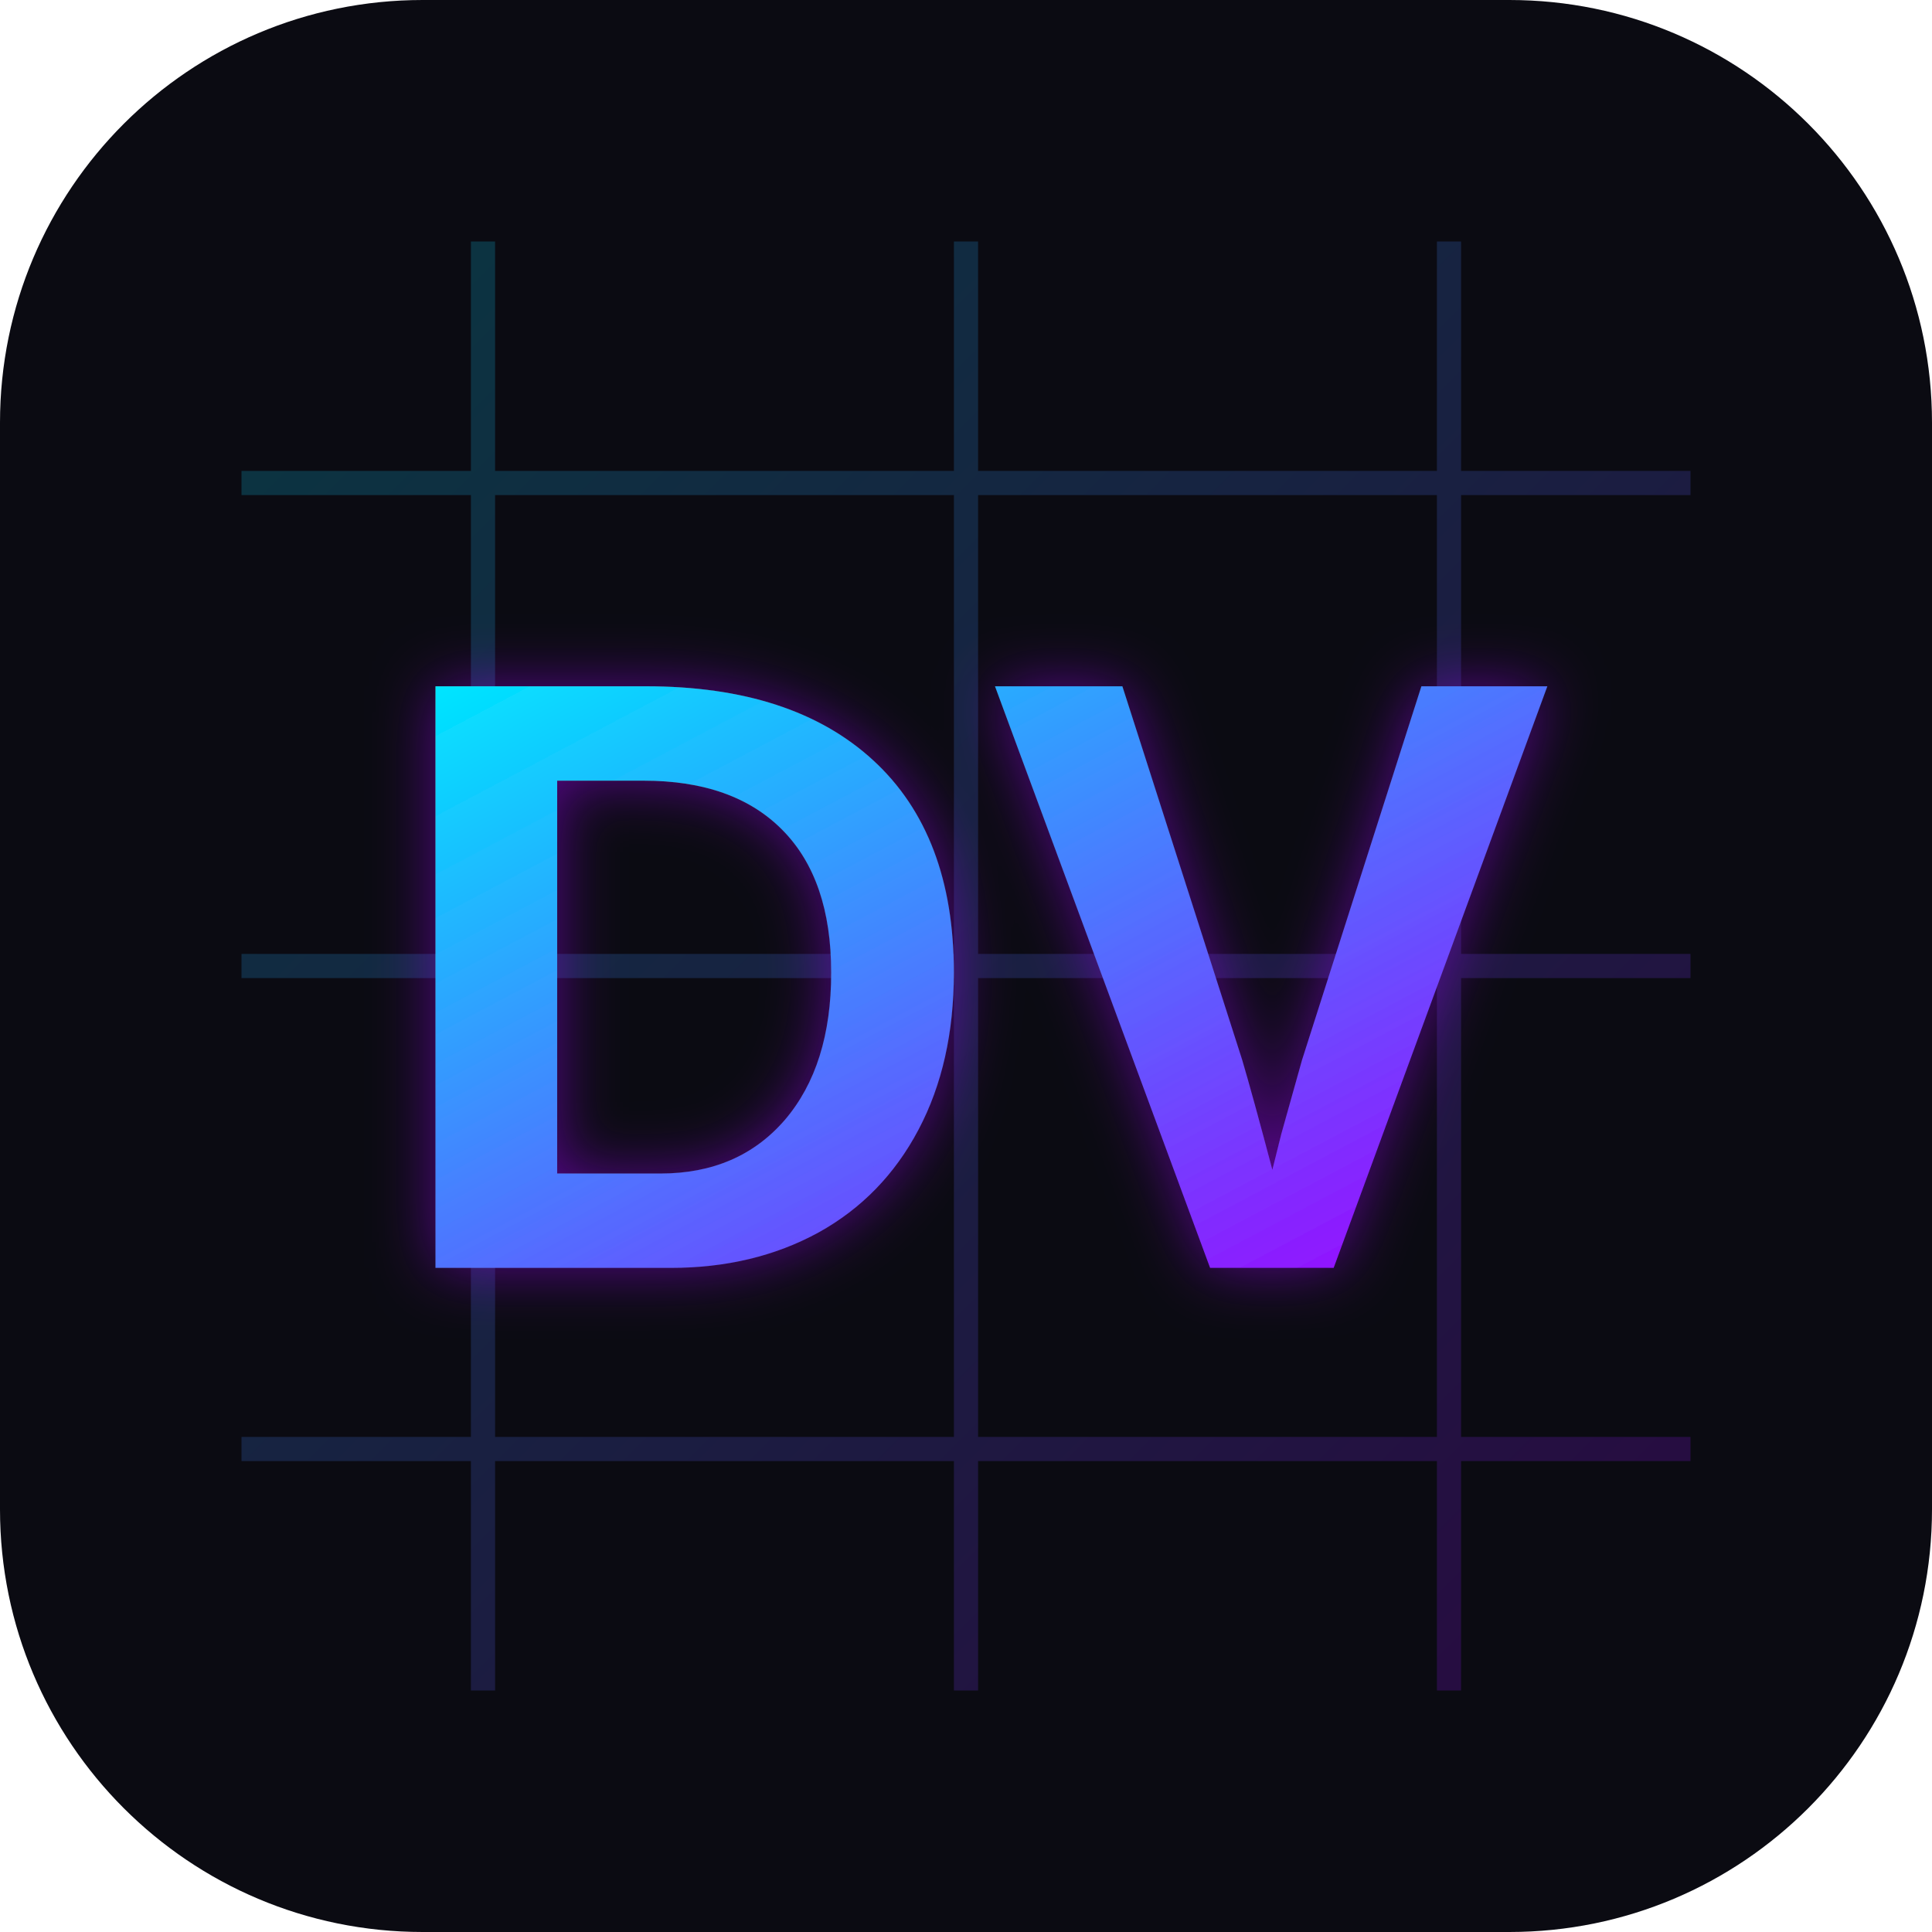
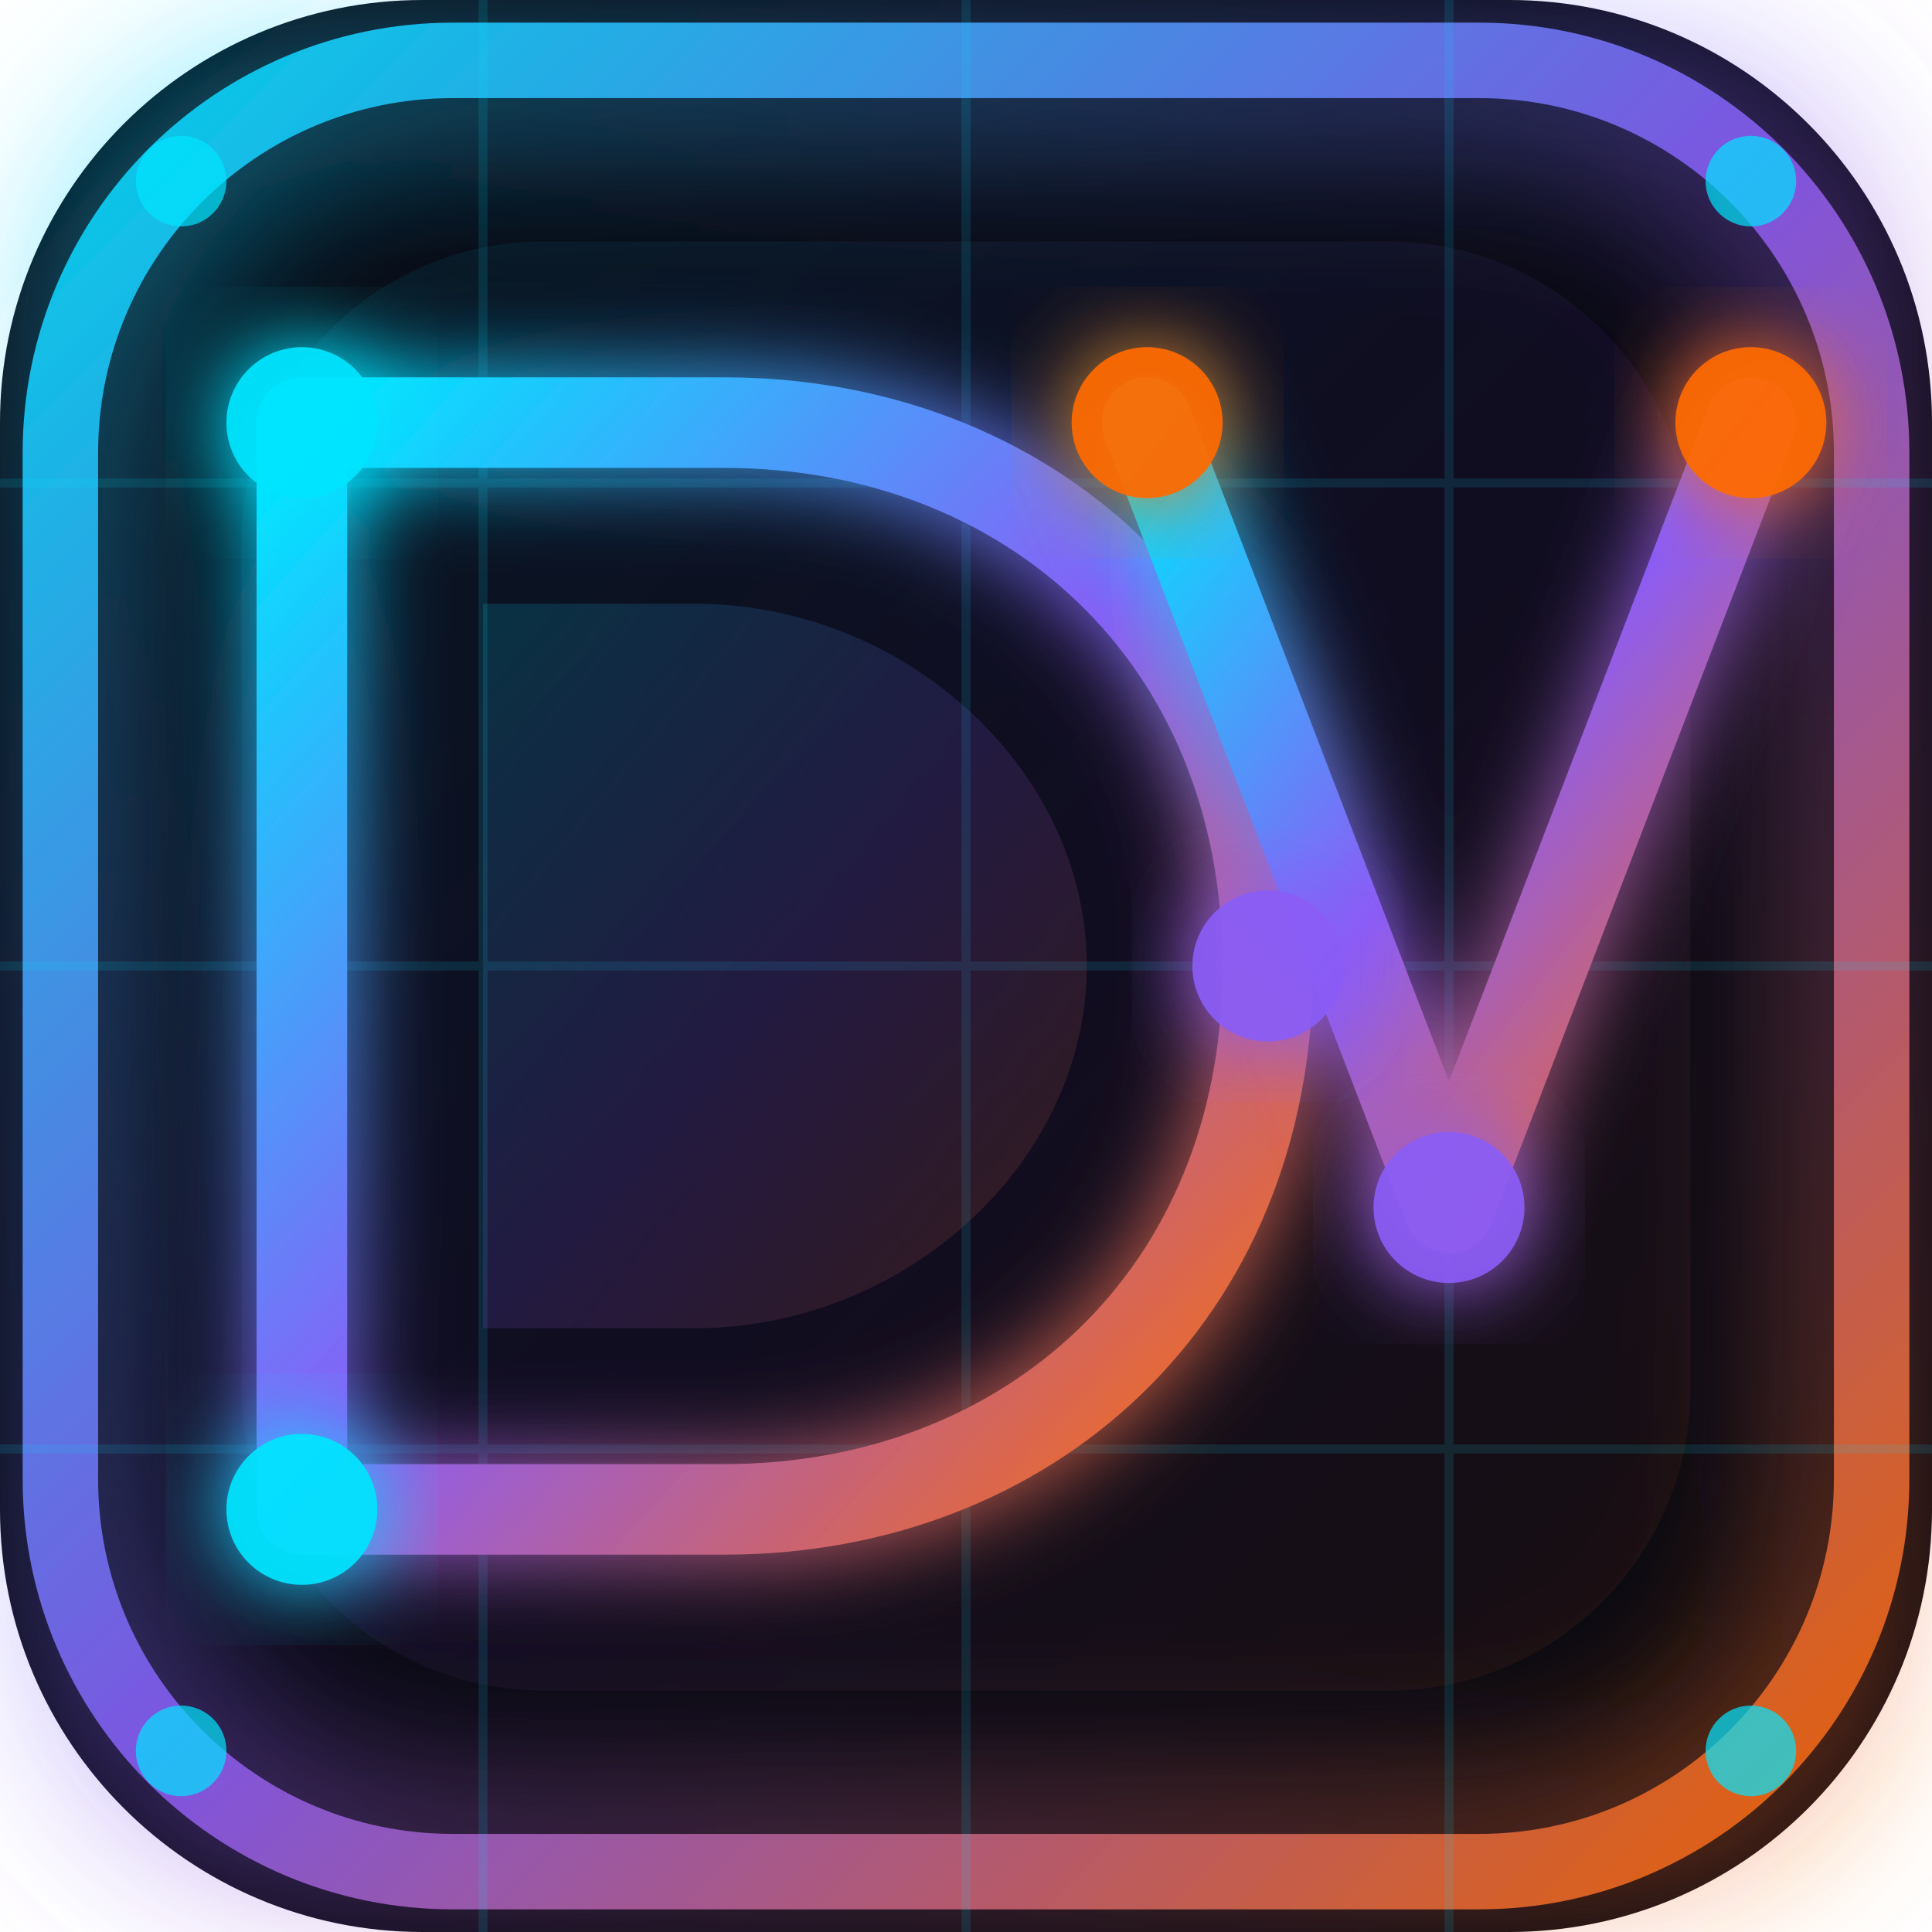
<svg xmlns="http://www.w3.org/2000/svg" viewBox="0 0 64 64" fill="none">
  <defs>
-     <linearGradient id="g" x1="0%" y1="0%" x2="100%" y2="100%">
+     <linearGradient id="grad1" x1="0%" y1="0%" x2="100%" y2="100%">
      <stop offset="0%" stop-color="#00e5ff" />
-       <stop offset="100%" stop-color="#a000ff" />
+       <stop offset="50%" stop-color="#8b5cf6" />
+       <stop offset="100%" stop-color="#ff6b00" />
    </linearGradient>
-     <filter id="glow" x="-30%" y="-30%" width="160%" height="160%">
-       <feGaussianBlur in="SourceGraphic" stdDeviation="1" result="b" />
-       <feFlood flood-color="#a000ff" flood-opacity="0.5" />
-       <feComposite in2="b" operator="in" />
+     <filter id="glow" x="-40%" y="-40%" width="180%" height="180%">
+       <feGaussianBlur in="SourceGraphic" stdDeviation="1.5" result="blur" />
      <feMerge>
-         <feMergeNode />
+         <feMergeNode in="blur" />
+         <feMergeNode in="SourceGraphic" />
+       </feMerge>
+     </filter>
+     <filter id="outerGlow" x="-60%" y="-60%" width="220%" height="220%">
+       <feGaussianBlur in="SourceGraphic" stdDeviation="3" result="blur" />
+       <feMerge>
+         <feMergeNode in="blur" />
        <feMergeNode in="SourceGraphic" />
      </feMerge>
    </filter>
  </defs>
-   <rect width="64" height="64" rx="14" fill="#0b0b12" />
-   <g stroke="url(#g)" stroke-width="0.8" opacity="0.2">
-     <path d="M8 16h48M8 32h48M8 48h48M16 8v48M32 8v48M48 8v48" />
+   <rect width="64" height="64" rx="14" fill="#080812" />
+   <rect x="2" y="2" width="60" height="60" rx="13" fill="none" stroke="url(#grad1)" stroke-width="2.5" opacity="0.9" filter="url(#outerGlow)" />
+   <g stroke="#00e5ff" stroke-width="0.3" opacity="0.12">
+     <line x1="0" y1="16" x2="64" y2="16" />
+     <line x1="0" y1="32" x2="64" y2="32" />
+     <line x1="0" y1="48" x2="64" y2="48" />
+     <line x1="16" y1="0" x2="16" y2="64" />
+     <line x1="32" y1="0" x2="32" y2="64" />
+     <line x1="48" y1="0" x2="48" y2="64" />
  </g>
-   <text x="32" y="42" text-anchor="middle" fill="url(#g)" filter="url(#glow)" font-family="system-ui,Arial,sans-serif" font-weight="800" font-size="28">DV</text>
+   <rect x="8" y="8" width="48" height="48" rx="10" fill="url(#grad1)" opacity="0.07" />
+   <path d="M10 14 L10 50 L24 50 C34 50 42 43 42 32 C42 21 34 14 24 14 Z" fill="none" stroke="url(#grad1)" stroke-width="3" stroke-linejoin="round" filter="url(#glow)" />
+   <path d="M16 20 L23 20 C30 20 36 25.5 36 32 C36 38.5 30 44 23 44 L16 44 Z" fill="url(#grad1)" opacity="0.15" />
+   <path d="M38 14 L48 40 L58 14" fill="none" stroke="url(#grad1)" stroke-width="3" stroke-linejoin="round" stroke-linecap="round" filter="url(#glow)" />
+   <circle cx="10" cy="14" r="2.5" fill="#00e5ff" opacity="0.95" filter="url(#glow)" />
+   <circle cx="10" cy="50" r="2.5" fill="#00e5ff" opacity="0.95" filter="url(#glow)" />
+   <circle cx="42" cy="32" r="2.5" fill="#8b5cf6" opacity="0.95" filter="url(#glow)" />
+   <circle cx="38" cy="14" r="2.5" fill="#ff6b00" opacity="0.95" filter="url(#glow)" />
+   <circle cx="58" cy="14" r="2.5" fill="#ff6b00" opacity="0.95" filter="url(#glow)" />
+   <circle cx="48" cy="40" r="2.5" fill="#8b5cf6" opacity="0.95" filter="url(#glow)" />
+   <circle cx="6" cy="6" r="1.5" fill="#00e5ff" opacity="0.7" />
+   <circle cx="58" cy="6" r="1.5" fill="#00e5ff" opacity="0.7" />
+   <circle cx="6" cy="58" r="1.5" fill="#00e5ff" opacity="0.7" />
+   <circle cx="58" cy="58" r="1.5" fill="#00e5ff" opacity="0.7" />
</svg>
